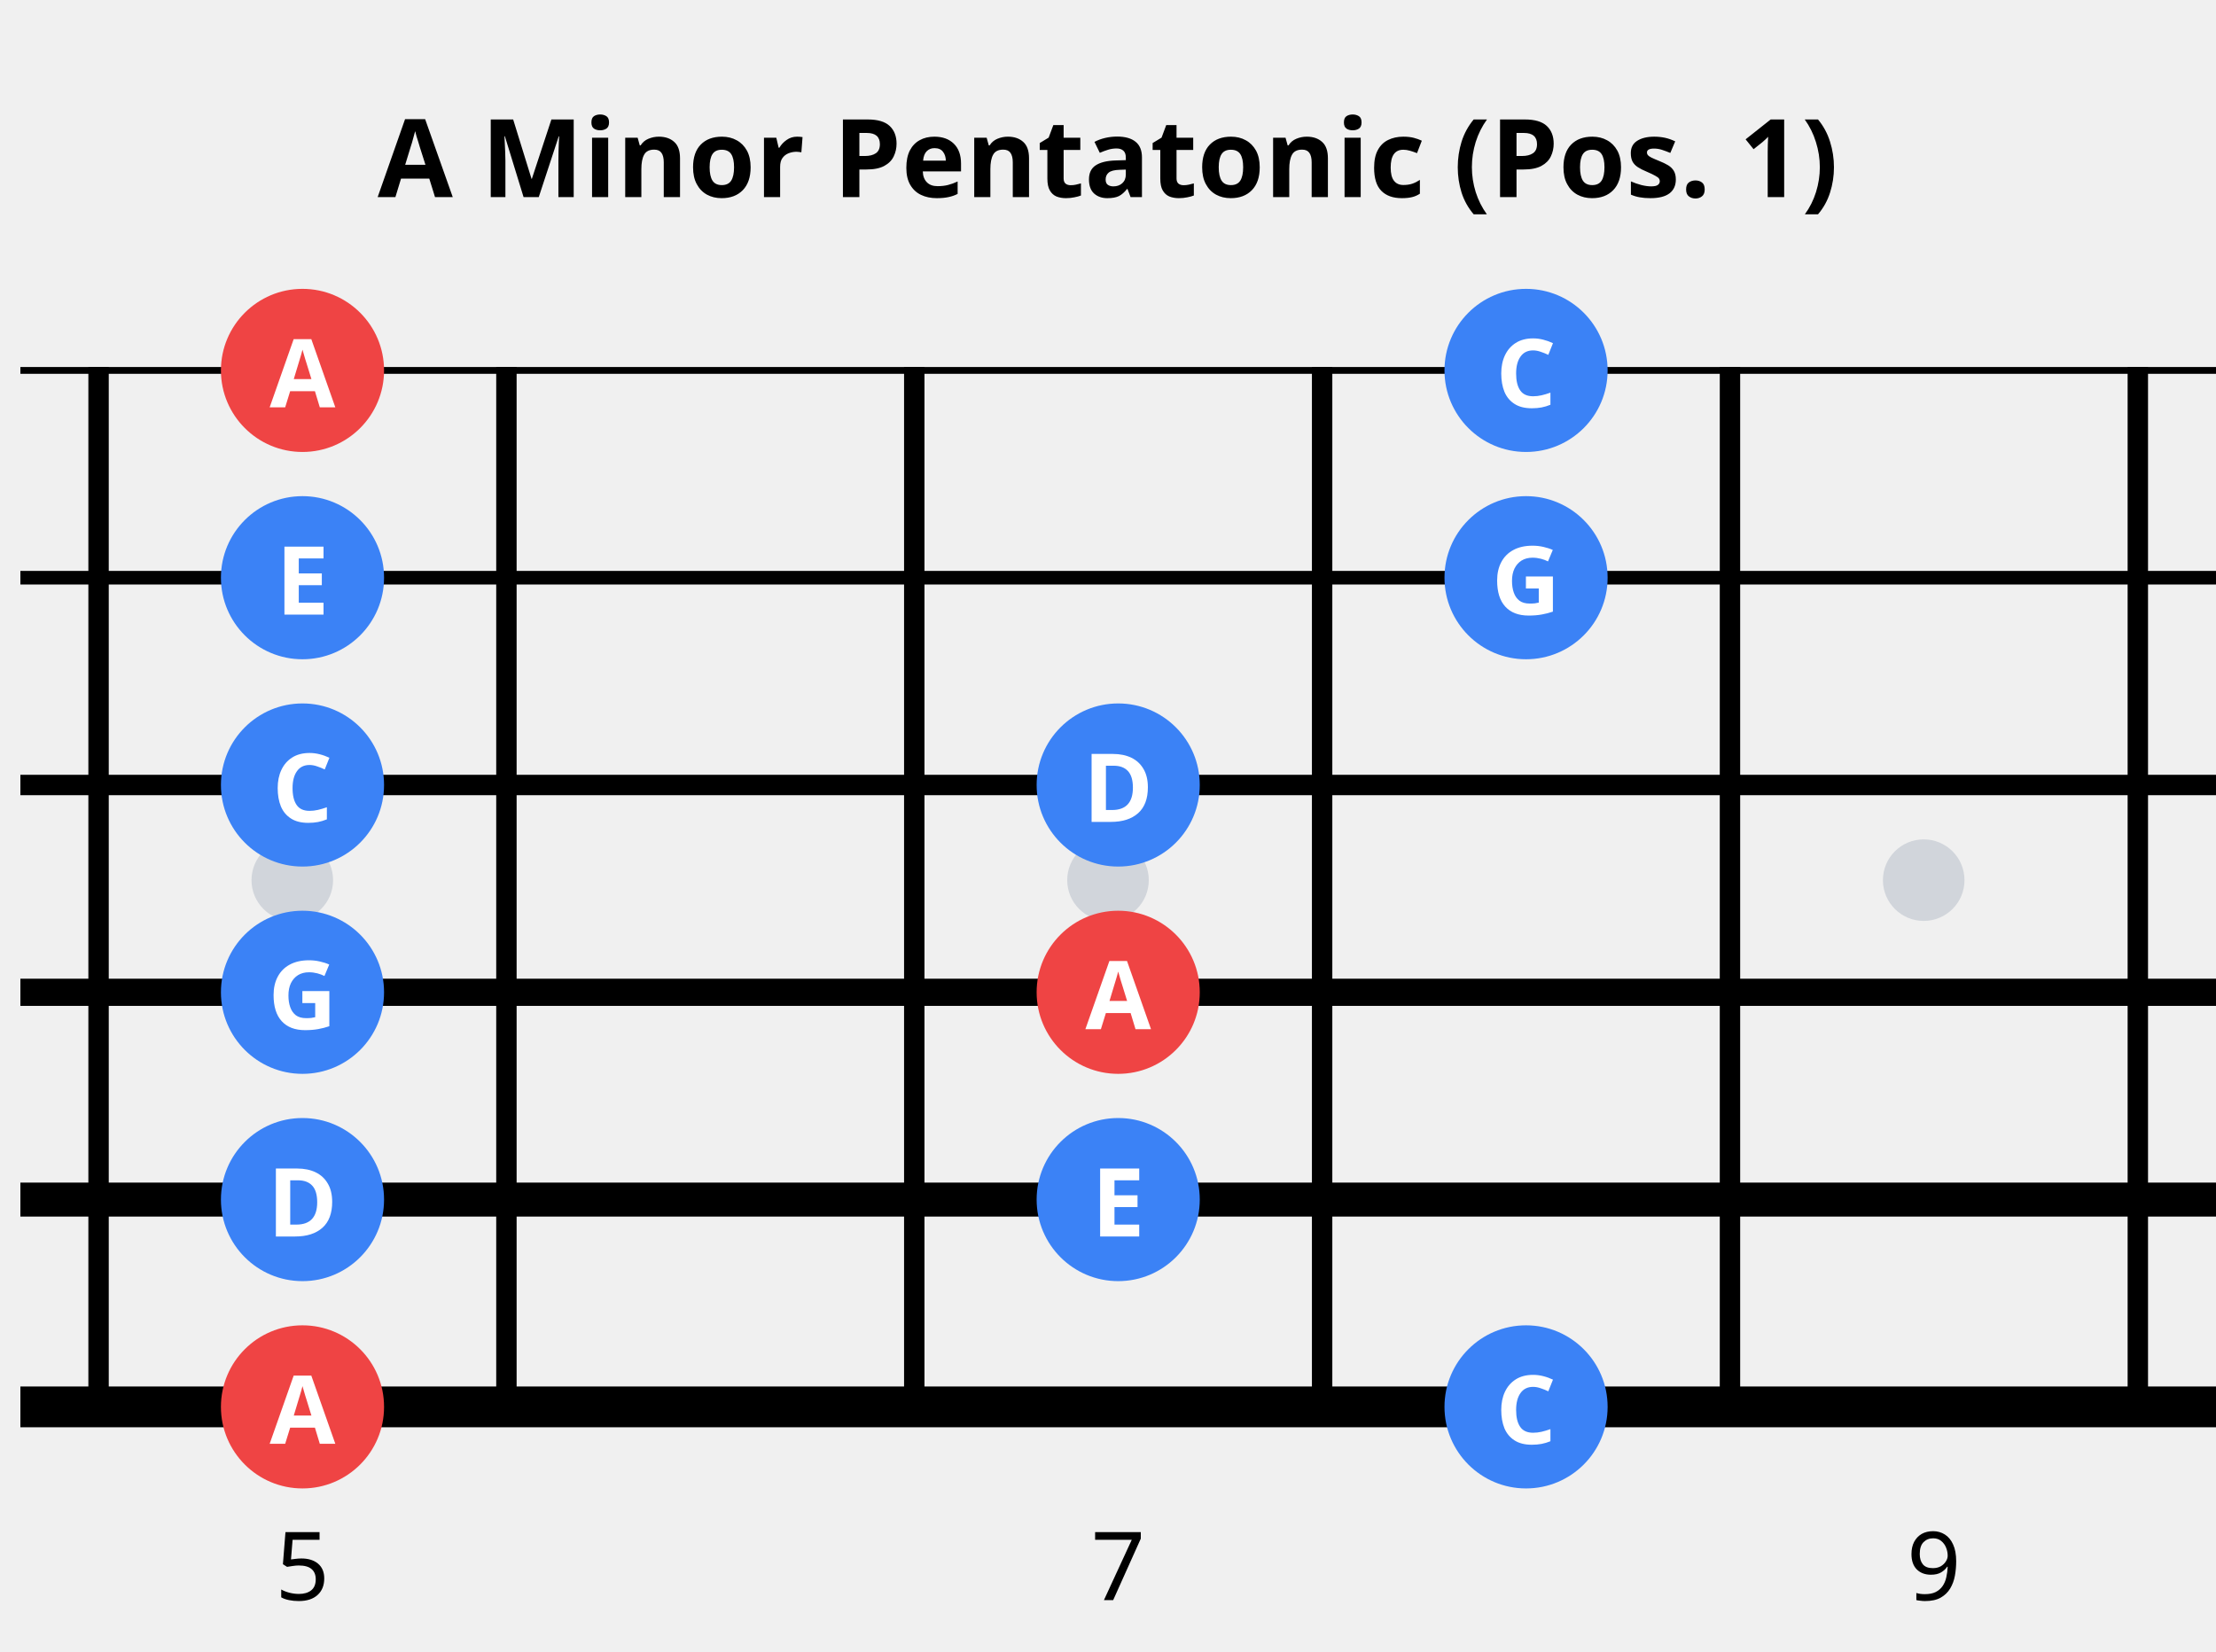
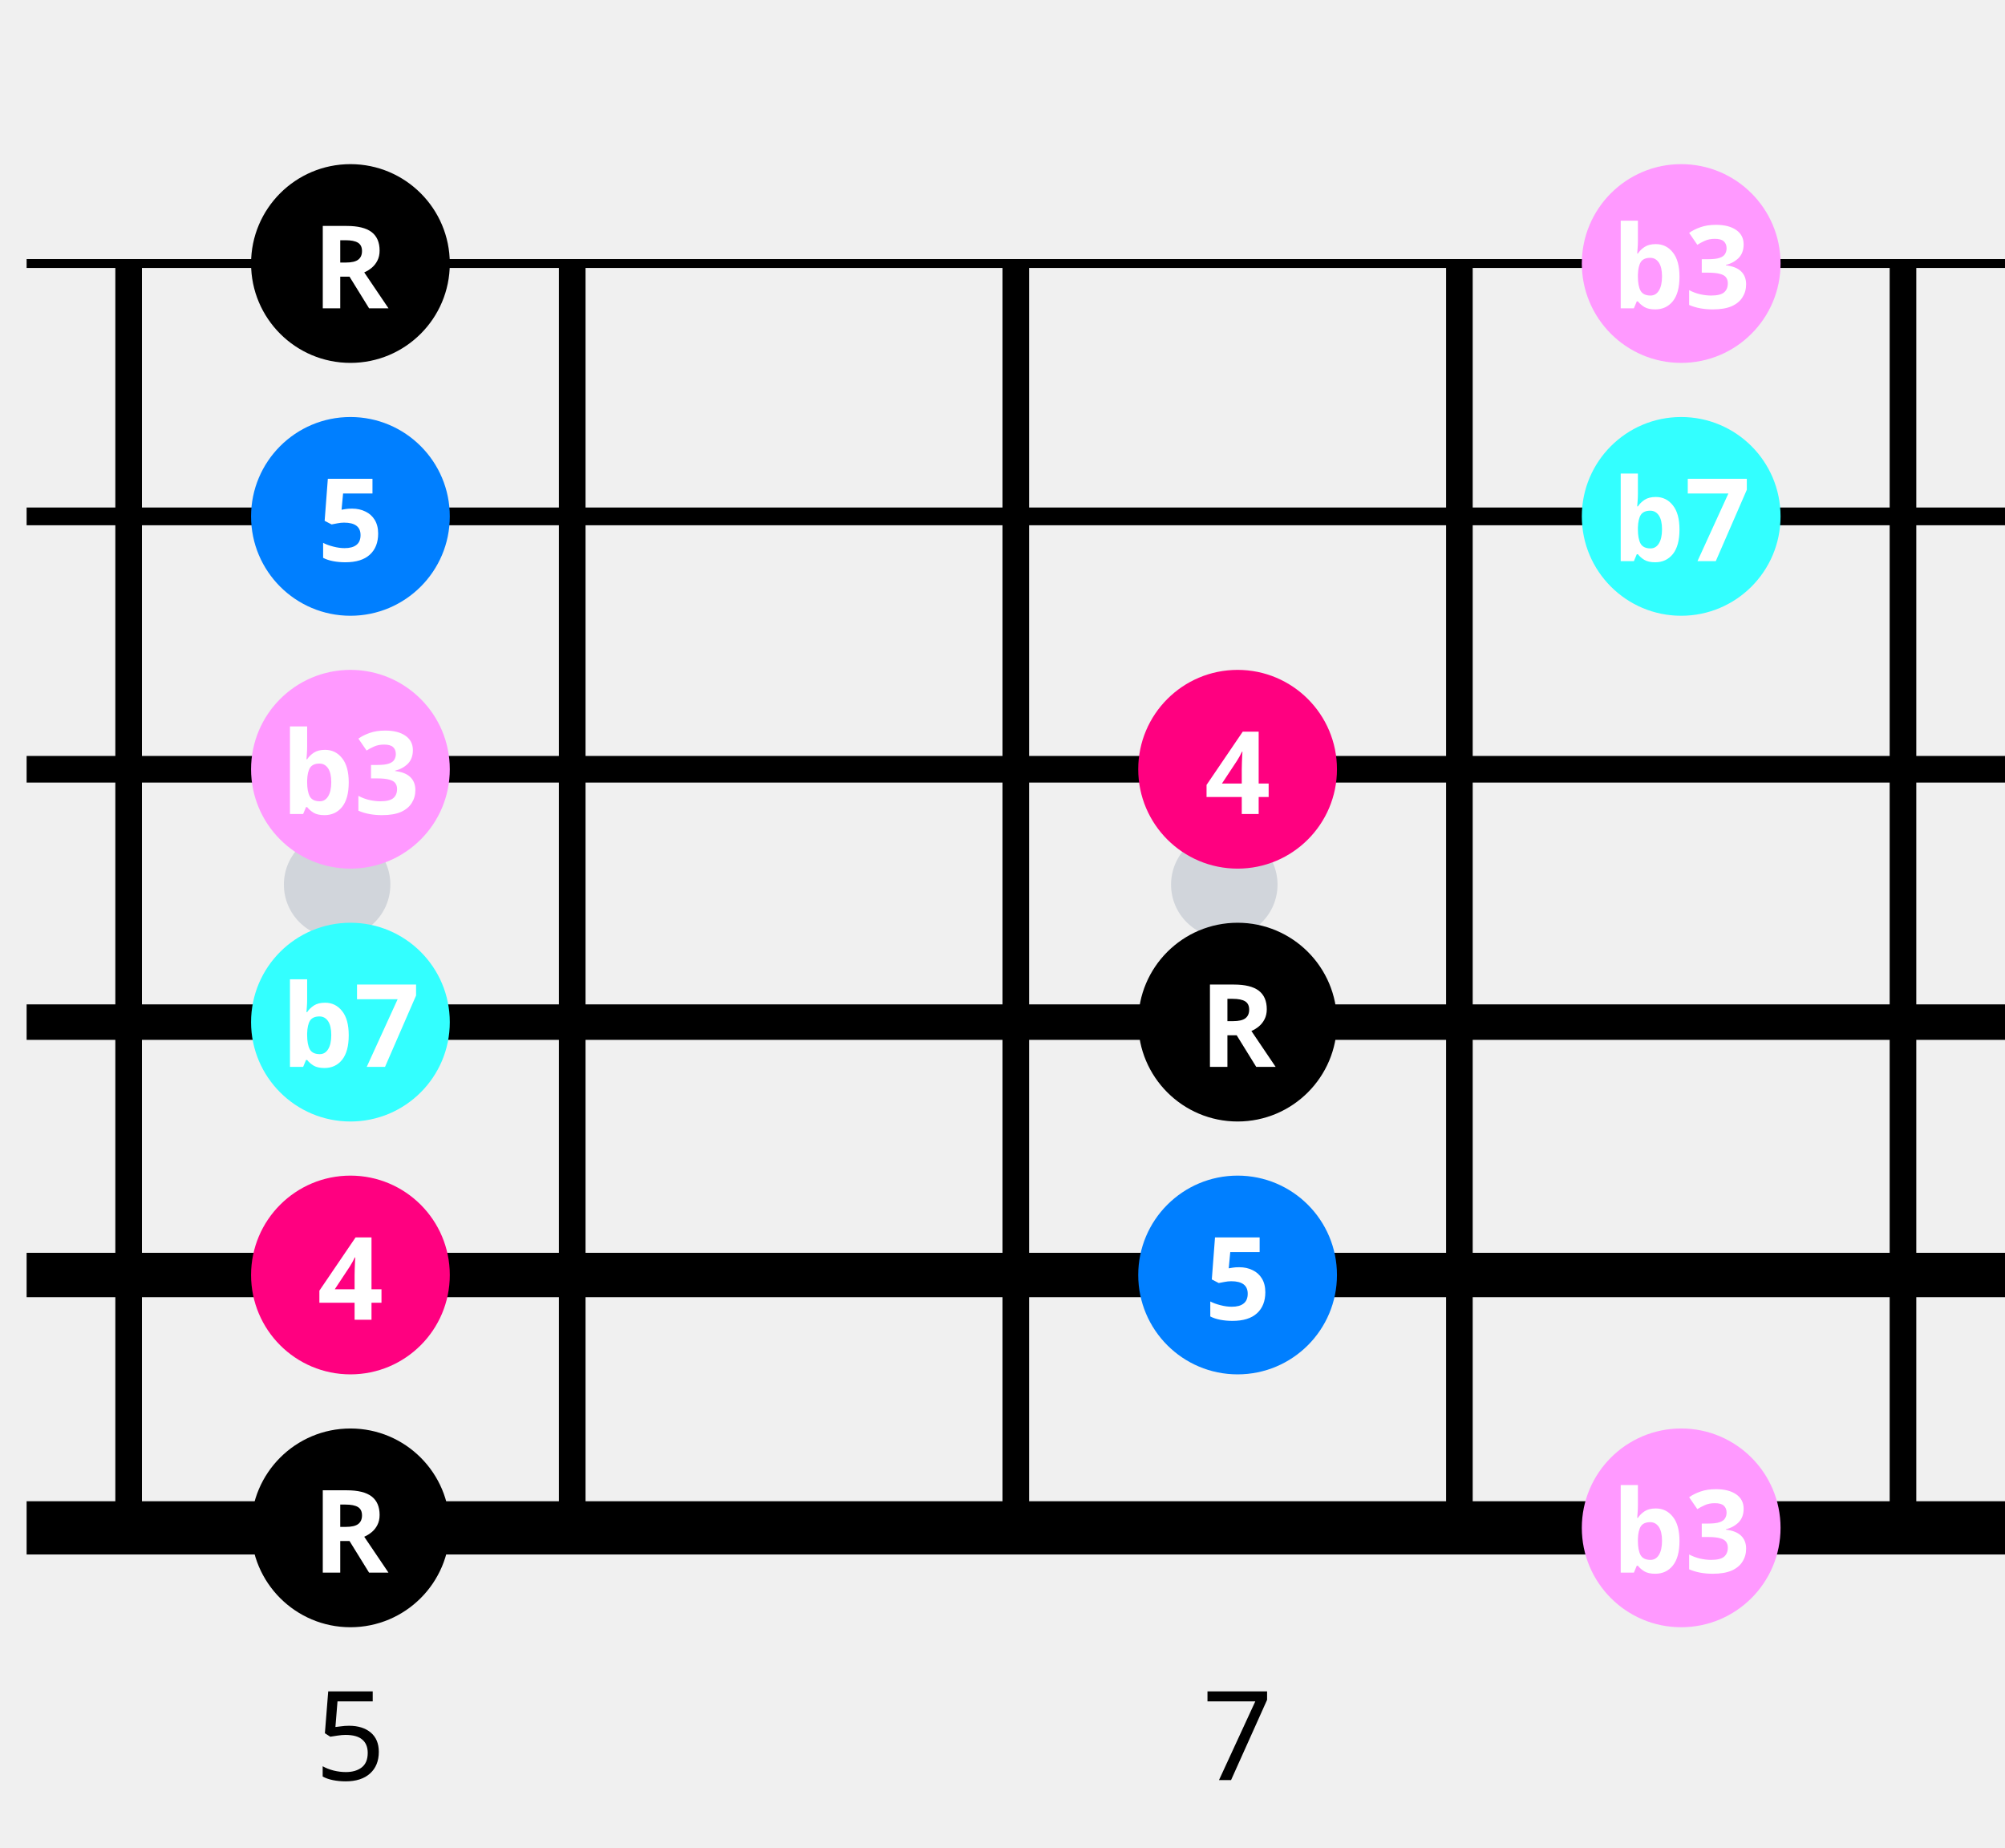
- <svg xmlns="http://www.w3.org/2000/svg" viewBox="-13 -54 326 243" width="326" height="243" class="fretzee">
-   <text class="fretzee-title" fill="#000000" font-size="16" font-family="sans-serif" font-weight="bold" dominant-baseline="auto" text-anchor="middle" x="150" y="-25">A Minor Pentatonic (Pos. 1)</text>
+ <svg xmlns="http://www.w3.org/2000/svg" viewBox="-13 -29.2 226 208.2" width="226" height="208.2" class="fretzee" style="max-width: 100%; height: auto;">
  <g class="fretzee-strings">
-     <line x1="-10" y1="0.5" x2="326" y2="0.5" stroke="#000000" stroke-width="1" class="fretzee-string fretzee-strings fretzee-string-0" />
-     <line x1="-10" y1="31" x2="326" y2="31" stroke="#000000" stroke-width="2" class="fretzee-string fretzee-strings fretzee-string-1" />
-     <line x1="-10" y1="61.5" x2="326" y2="61.5" stroke="#000000" stroke-width="3" class="fretzee-string fretzee-strings fretzee-string-2" />
-     <line x1="-10" y1="92" x2="326" y2="92" stroke="#000000" stroke-width="4" class="fretzee-string fretzee-strings fretzee-string-3" />
-     <line x1="-10" y1="122.5" x2="326" y2="122.5" stroke="#000000" stroke-width="5" class="fretzee-string fretzee-strings fretzee-string-4" />
-     <line x1="-10" y1="153" x2="326" y2="153" stroke="#000000" stroke-width="6" class="fretzee-string fretzee-strings fretzee-string-5" />
+     <line x1="-10" y1="0.5" x2="226" y2="0.5" stroke="#000000" stroke-width="1" class="fretzee-string fretzee-strings fretzee-string-0" />
+     <line x1="-10" y1="29" x2="226" y2="29" stroke="#000000" stroke-width="2" class="fretzee-string fretzee-strings fretzee-string-1" />
+     <line x1="-10" y1="57.5" x2="226" y2="57.5" stroke="#000000" stroke-width="3" class="fretzee-string fretzee-strings fretzee-string-2" />
+     <line x1="-10" y1="86" x2="226" y2="86" stroke="#000000" stroke-width="4" class="fretzee-string fretzee-strings fretzee-string-3" />
+     <line x1="-10" y1="114.5" x2="226" y2="114.5" stroke="#000000" stroke-width="5" class="fretzee-string fretzee-strings fretzee-string-4" />
+     <line x1="-10" y1="143" x2="226" y2="143" stroke="#000000" stroke-width="6" class="fretzee-string fretzee-strings fretzee-string-5" />
  </g>
  <g class="fretzee-frets">
-     <line x1="1.5" y1="0" x2="1.5" y2="151" stroke="#000000" stroke-width="3" class="fretzee-fret fretzee-frets fretzee-fret-5" />
-     <line x1="61.5" y1="0" x2="61.5" y2="151" stroke="#000000" stroke-width="3" class="fretzee-fret fretzee-frets fretzee-fret-6" />
-     <line x1="121.5" y1="0" x2="121.5" y2="151" stroke="#000000" stroke-width="3" class="fretzee-fret fretzee-frets fretzee-fret-7" />
-     <line x1="181.5" y1="0" x2="181.5" y2="151" stroke="#000000" stroke-width="3" class="fretzee-fret fretzee-frets fretzee-fret-8" />
-     <line x1="241.5" y1="0" x2="241.5" y2="151" stroke="#000000" stroke-width="3" class="fretzee-fret fretzee-frets fretzee-fret-9" />
-     <line x1="301.5" y1="0" x2="301.5" y2="151" stroke="#000000" stroke-width="3" class="fretzee-fret fretzee-frets fretzee-fret-10" />
+     <line x1="1.5" y1="0" x2="1.5" y2="141" stroke="#000000" stroke-width="3" class="fretzee-fret fretzee-frets fretzee-fret-5" />
+     <line x1="51.5" y1="0" x2="51.5" y2="141" stroke="#000000" stroke-width="3" class="fretzee-fret fretzee-frets fretzee-fret-6" />
+     <line x1="101.5" y1="0" x2="101.5" y2="141" stroke="#000000" stroke-width="3" class="fretzee-fret fretzee-frets fretzee-fret-7" />
+     <line x1="151.5" y1="0" x2="151.5" y2="141" stroke="#000000" stroke-width="3" class="fretzee-fret fretzee-frets fretzee-fret-8" />
+     <line x1="201.5" y1="0" x2="201.5" y2="141" stroke="#000000" stroke-width="3" class="fretzee-fret fretzee-frets fretzee-fret-9" />
  </g>
  <g class="fretzee-inlays">
-     <circle cx="30" cy="75.5" r="6" fill="#d1d5db" class="fretzee-inlay-dot fretzee-inlays fretzee-inlay-dot-5" />
-     <circle cx="150" cy="75.5" r="6" fill="#d1d5db" class="fretzee-inlay-dot fretzee-inlays fretzee-inlay-dot-7" />
-     <circle cx="270" cy="75.5" r="6" fill="#d1d5db" class="fretzee-inlay-dot fretzee-inlays fretzee-inlay-dot-9" />
-     <text x="31.5" y="176" text-anchor="middle" dominant-baseline="central" class="fretzee-inlay fretzee-inlay-5" fill="#000000" font-size="14" font-family="sans-serif">5</text>
-     <text x="151.5" y="176" text-anchor="middle" dominant-baseline="central" class="fretzee-inlay fretzee-inlay-7" fill="#000000" font-size="14" font-family="sans-serif">7</text>
-     <text x="271.5" y="176" text-anchor="middle" dominant-baseline="central" class="fretzee-inlay fretzee-inlay-9" fill="#000000" font-size="14" font-family="sans-serif">9</text>
+     <circle cx="25" cy="70.5" r="6" fill="#d1d5db" class="fretzee-inlay-dot fretzee-inlays fretzee-inlay-dot-5" />
+     <circle cx="125" cy="70.5" r="6" fill="#d1d5db" class="fretzee-inlay-dot fretzee-inlays fretzee-inlay-dot-7" />
+     <text x="26.5" y="166" text-anchor="middle" dominant-baseline="central" class="fretzee-inlay fretzee-inlay-5" fill="#000000" font-size="14" font-family="sans-serif">5</text>
+     <text x="126.5" y="166" text-anchor="middle" dominant-baseline="central" class="fretzee-inlay fretzee-inlay-7" fill="#000000" font-size="14" font-family="sans-serif">7</text>
  </g>
  <g class="fretzee-fingerings">
    <g class="fretzee-fingering fretzee-fingerings fretzee-fingering-s6-f5">
-       <circle cx="31.5" cy="153" r="12" fill="#ef4444" class="fretzee-fingering-circle" />
-       <text x="31.5" y="153" fill="#ffffff" text-anchor="middle" dominant-baseline="central" font-size="14" font-family="sans-serif" font-weight="bold" class="fretzee-fingering-text">A</text>
+       <circle cx="26.5" cy="143" r="11.2" fill="#000000" class="fretzee-fingering-circle" />
+       <text x="26.5" y="143" fill="#ffffff" text-anchor="middle" dominant-baseline="central" font-size="13" font-family="sans-serif" font-weight="bold" class="fretzee-fingering-text">R</text>
    </g>
    <g class="fretzee-fingering fretzee-fingerings fretzee-fingering-s6-f8">
-       <circle cx="211.5" cy="153" r="12" fill="#3b82f6" class="fretzee-fingering-circle" />
-       <text x="211.5" y="153" fill="#ffffff" text-anchor="middle" dominant-baseline="central" font-size="14" font-family="sans-serif" font-weight="bold" class="fretzee-fingering-text">C</text>
+       <circle cx="176.5" cy="143" r="11.2" fill="#ff99ff" class="fretzee-fingering-circle" />
+       <text x="176.5" y="143" fill="#ffffff" text-anchor="middle" dominant-baseline="central" font-size="13" font-family="sans-serif" font-weight="bold" class="fretzee-fingering-text">b3</text>
    </g>
    <g class="fretzee-fingering fretzee-fingerings fretzee-fingering-s5-f5">
-       <circle cx="31.5" cy="122.5" r="12" fill="#3b82f6" class="fretzee-fingering-circle" />
-       <text x="31.5" y="122.5" fill="#ffffff" text-anchor="middle" dominant-baseline="central" font-size="14" font-family="sans-serif" font-weight="bold" class="fretzee-fingering-text">D</text>
+       <circle cx="26.5" cy="114.5" r="11.2" fill="#ff0080" class="fretzee-fingering-circle" />
+       <text x="26.5" y="114.5" fill="#ffffff" text-anchor="middle" dominant-baseline="central" font-size="13" font-family="sans-serif" font-weight="bold" class="fretzee-fingering-text">4</text>
    </g>
    <g class="fretzee-fingering fretzee-fingerings fretzee-fingering-s5-f7">
-       <circle cx="151.5" cy="122.5" r="12" fill="#3b82f6" class="fretzee-fingering-circle" />
-       <text x="151.5" y="122.5" fill="#ffffff" text-anchor="middle" dominant-baseline="central" font-size="14" font-family="sans-serif" font-weight="bold" class="fretzee-fingering-text">E</text>
+       <circle cx="126.5" cy="114.5" r="11.2" fill="#007fff" class="fretzee-fingering-circle" />
+       <text x="126.5" y="114.5" fill="#ffffff" text-anchor="middle" dominant-baseline="central" font-size="13" font-family="sans-serif" font-weight="bold" class="fretzee-fingering-text">5</text>
    </g>
    <g class="fretzee-fingering fretzee-fingerings fretzee-fingering-s4-f5">
-       <circle cx="31.5" cy="92" r="12" fill="#3b82f6" class="fretzee-fingering-circle" />
-       <text x="31.5" y="92" fill="#ffffff" text-anchor="middle" dominant-baseline="central" font-size="14" font-family="sans-serif" font-weight="bold" class="fretzee-fingering-text">G</text>
+       <circle cx="26.5" cy="86" r="11.2" fill="#33ffff" class="fretzee-fingering-circle" />
+       <text x="26.5" y="86" fill="#ffffff" text-anchor="middle" dominant-baseline="central" font-size="13" font-family="sans-serif" font-weight="bold" class="fretzee-fingering-text">b7</text>
    </g>
    <g class="fretzee-fingering fretzee-fingerings fretzee-fingering-s4-f7">
-       <circle cx="151.5" cy="92" r="12" fill="#ef4444" class="fretzee-fingering-circle" />
-       <text x="151.5" y="92" fill="#ffffff" text-anchor="middle" dominant-baseline="central" font-size="14" font-family="sans-serif" font-weight="bold" class="fretzee-fingering-text">A</text>
+       <circle cx="126.5" cy="86" r="11.2" fill="#000000" class="fretzee-fingering-circle" />
+       <text x="126.5" y="86" fill="#ffffff" text-anchor="middle" dominant-baseline="central" font-size="13" font-family="sans-serif" font-weight="bold" class="fretzee-fingering-text">R</text>
    </g>
    <g class="fretzee-fingering fretzee-fingerings fretzee-fingering-s3-f5">
-       <circle cx="31.5" cy="61.5" r="12" fill="#3b82f6" class="fretzee-fingering-circle" />
-       <text x="31.5" y="61.5" fill="#ffffff" text-anchor="middle" dominant-baseline="central" font-size="14" font-family="sans-serif" font-weight="bold" class="fretzee-fingering-text">C</text>
+       <circle cx="26.5" cy="57.5" r="11.2" fill="#ff99ff" class="fretzee-fingering-circle" />
+       <text x="26.5" y="57.5" fill="#ffffff" text-anchor="middle" dominant-baseline="central" font-size="13" font-family="sans-serif" font-weight="bold" class="fretzee-fingering-text">b3</text>
    </g>
    <g class="fretzee-fingering fretzee-fingerings fretzee-fingering-s3-f7">
-       <circle cx="151.5" cy="61.5" r="12" fill="#3b82f6" class="fretzee-fingering-circle" />
-       <text x="151.5" y="61.5" fill="#ffffff" text-anchor="middle" dominant-baseline="central" font-size="14" font-family="sans-serif" font-weight="bold" class="fretzee-fingering-text">D</text>
+       <circle cx="126.5" cy="57.5" r="11.2" fill="#ff0080" class="fretzee-fingering-circle" />
+       <text x="126.5" y="57.5" fill="#ffffff" text-anchor="middle" dominant-baseline="central" font-size="13" font-family="sans-serif" font-weight="bold" class="fretzee-fingering-text">4</text>
    </g>
    <g class="fretzee-fingering fretzee-fingerings fretzee-fingering-s2-f5">
-       <circle cx="31.5" cy="31" r="12" fill="#3b82f6" class="fretzee-fingering-circle" />
-       <text x="31.5" y="31" fill="#ffffff" text-anchor="middle" dominant-baseline="central" font-size="14" font-family="sans-serif" font-weight="bold" class="fretzee-fingering-text">E</text>
+       <circle cx="26.5" cy="29" r="11.2" fill="#007fff" class="fretzee-fingering-circle" />
+       <text x="26.5" y="29" fill="#ffffff" text-anchor="middle" dominant-baseline="central" font-size="13" font-family="sans-serif" font-weight="bold" class="fretzee-fingering-text">5</text>
    </g>
    <g class="fretzee-fingering fretzee-fingerings fretzee-fingering-s2-f8">
-       <circle cx="211.5" cy="31" r="12" fill="#3b82f6" class="fretzee-fingering-circle" />
-       <text x="211.5" y="31" fill="#ffffff" text-anchor="middle" dominant-baseline="central" font-size="14" font-family="sans-serif" font-weight="bold" class="fretzee-fingering-text">G</text>
+       <circle cx="176.5" cy="29" r="11.2" fill="#33ffff" class="fretzee-fingering-circle" />
+       <text x="176.5" y="29" fill="#ffffff" text-anchor="middle" dominant-baseline="central" font-size="13" font-family="sans-serif" font-weight="bold" class="fretzee-fingering-text">b7</text>
    </g>
    <g class="fretzee-fingering fretzee-fingerings fretzee-fingering-s1-f5">
-       <circle cx="31.5" cy="0.5" r="12" fill="#ef4444" class="fretzee-fingering-circle" />
-       <text x="31.5" y="0.5" fill="#ffffff" text-anchor="middle" dominant-baseline="central" font-size="14" font-family="sans-serif" font-weight="bold" class="fretzee-fingering-text">A</text>
+       <circle cx="26.5" cy="0.5" r="11.2" fill="#000000" class="fretzee-fingering-circle" />
+       <text x="26.5" y="0.5" fill="#ffffff" text-anchor="middle" dominant-baseline="central" font-size="13" font-family="sans-serif" font-weight="bold" class="fretzee-fingering-text">R</text>
    </g>
    <g class="fretzee-fingering fretzee-fingerings fretzee-fingering-s1-f8">
-       <circle cx="211.5" cy="0.5" r="12" fill="#3b82f6" class="fretzee-fingering-circle" />
-       <text x="211.5" y="0.5" fill="#ffffff" text-anchor="middle" dominant-baseline="central" font-size="14" font-family="sans-serif" font-weight="bold" class="fretzee-fingering-text">C</text>
+       <circle cx="176.5" cy="0.5" r="11.2" fill="#ff99ff" class="fretzee-fingering-circle" />
+       <text x="176.5" y="0.5" fill="#ffffff" text-anchor="middle" dominant-baseline="central" font-size="13" font-family="sans-serif" font-weight="bold" class="fretzee-fingering-text">b3</text>
    </g>
  </g>
</svg>
